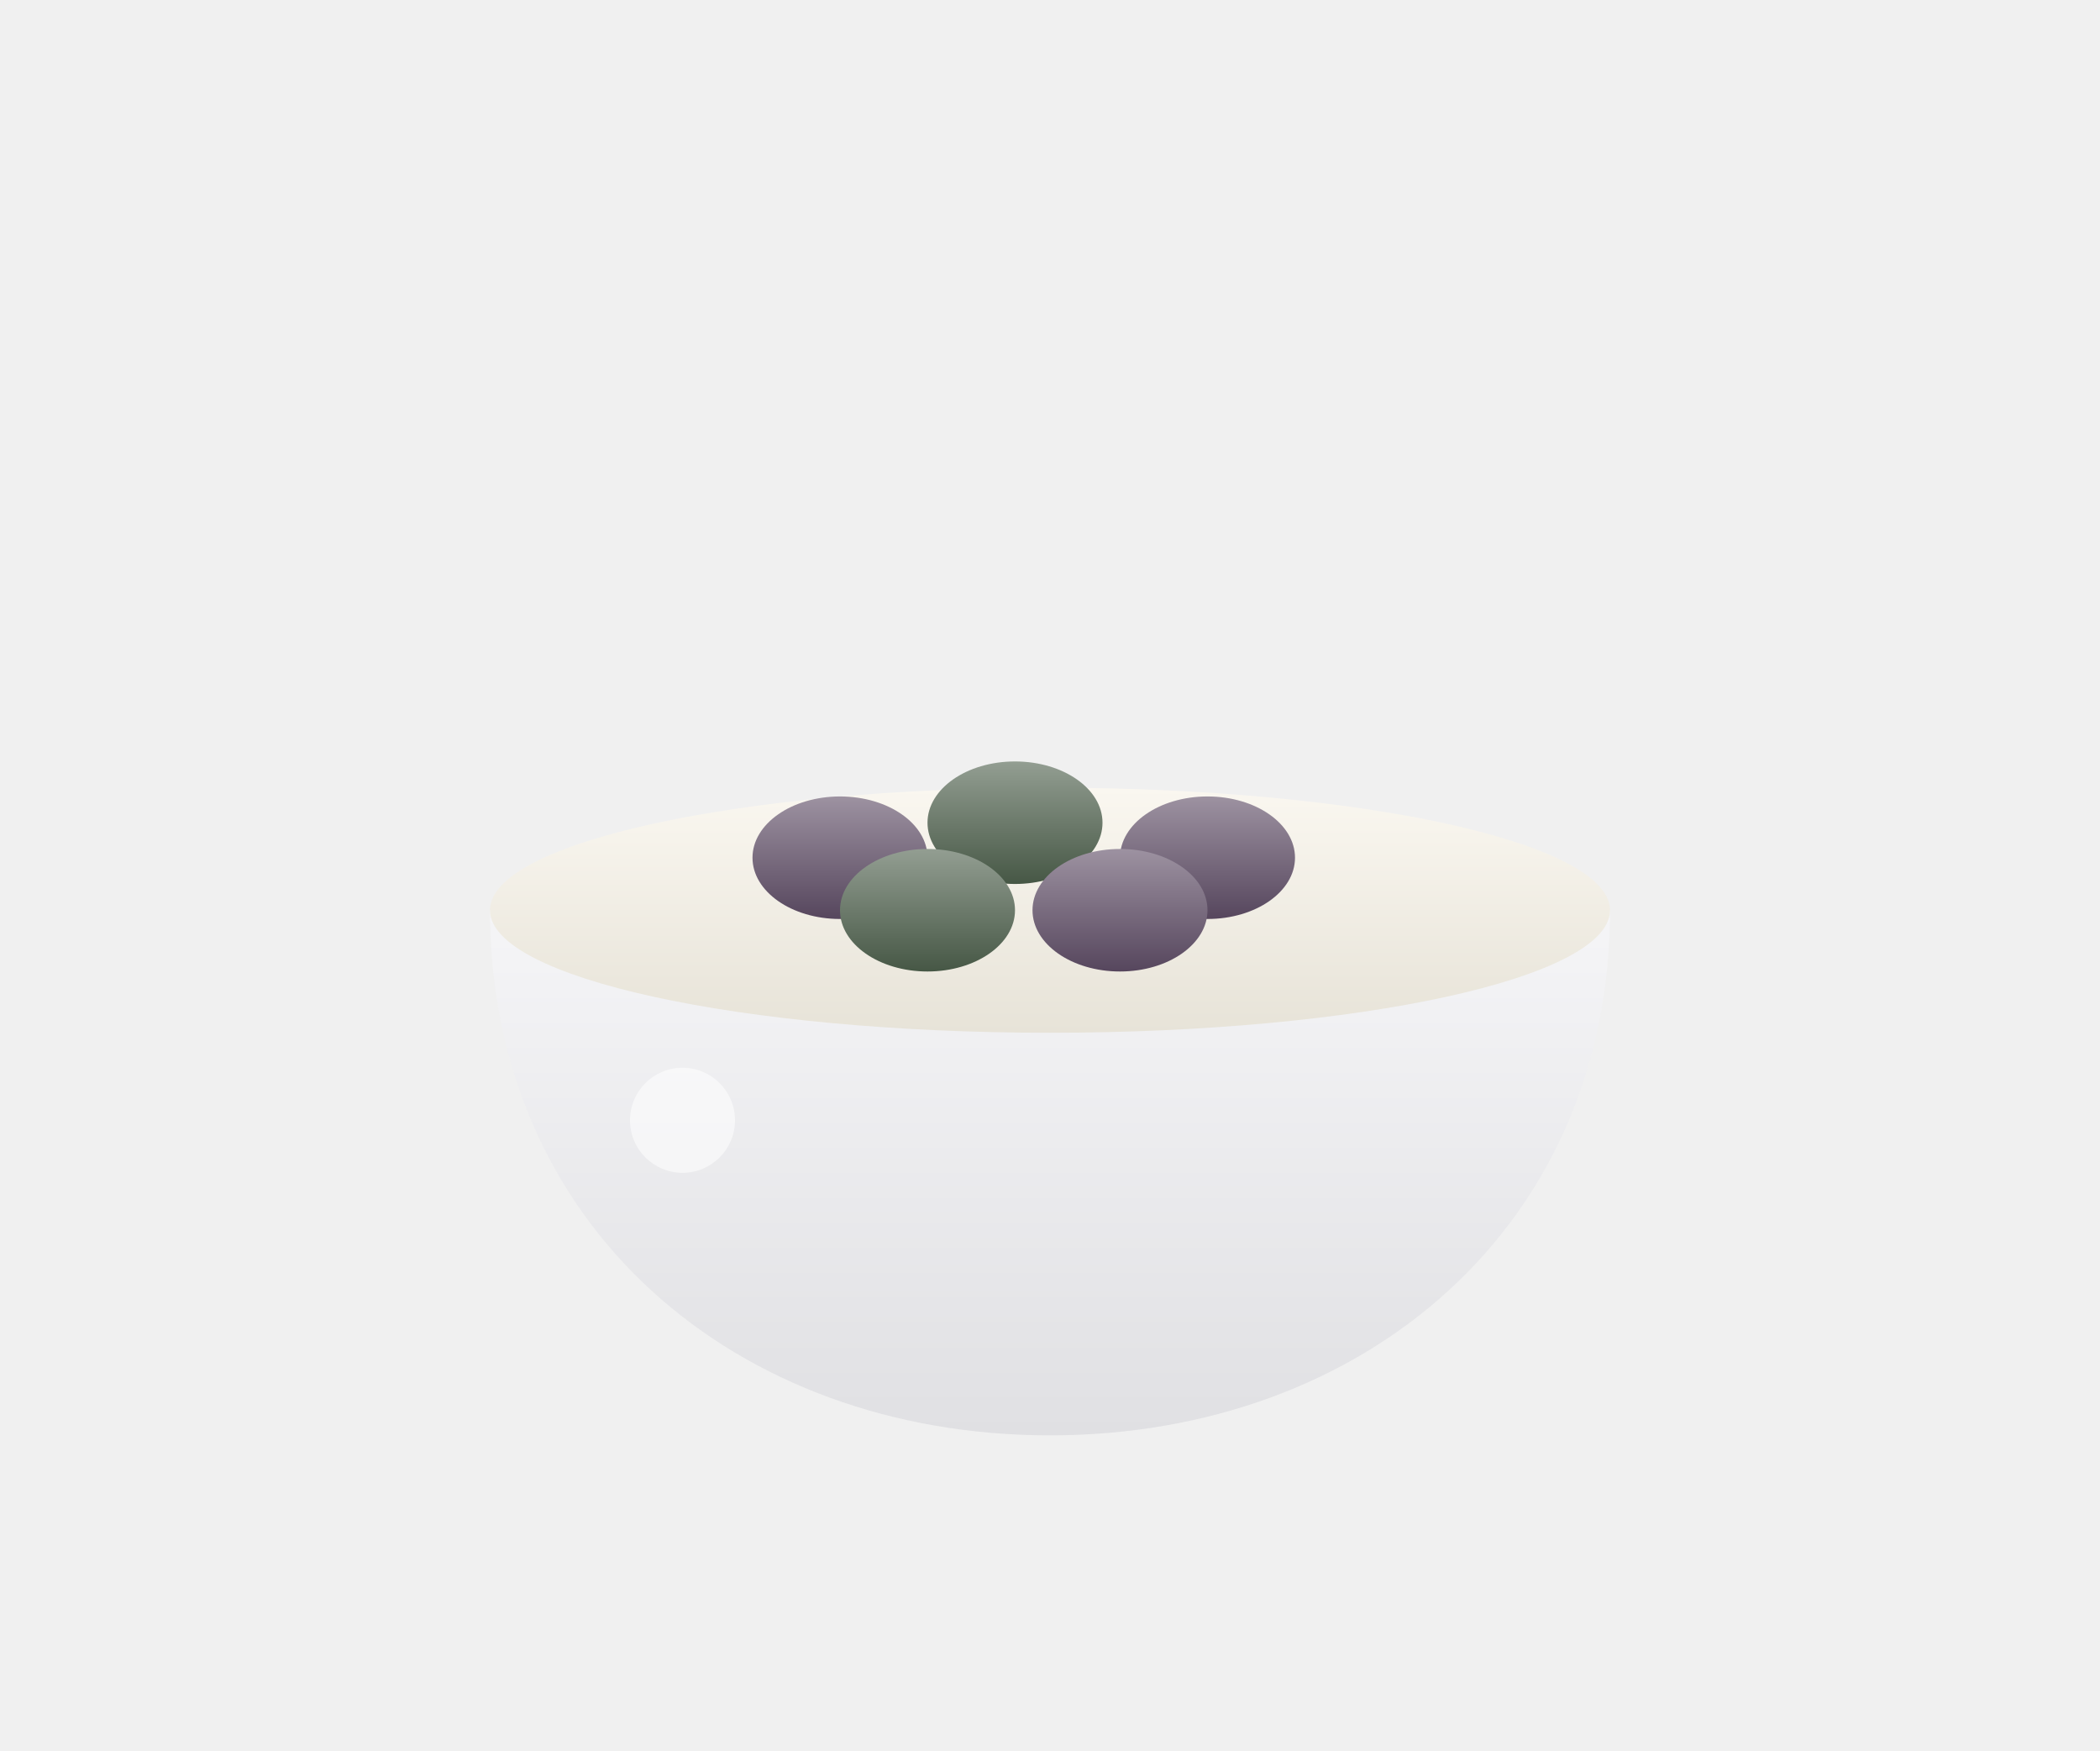
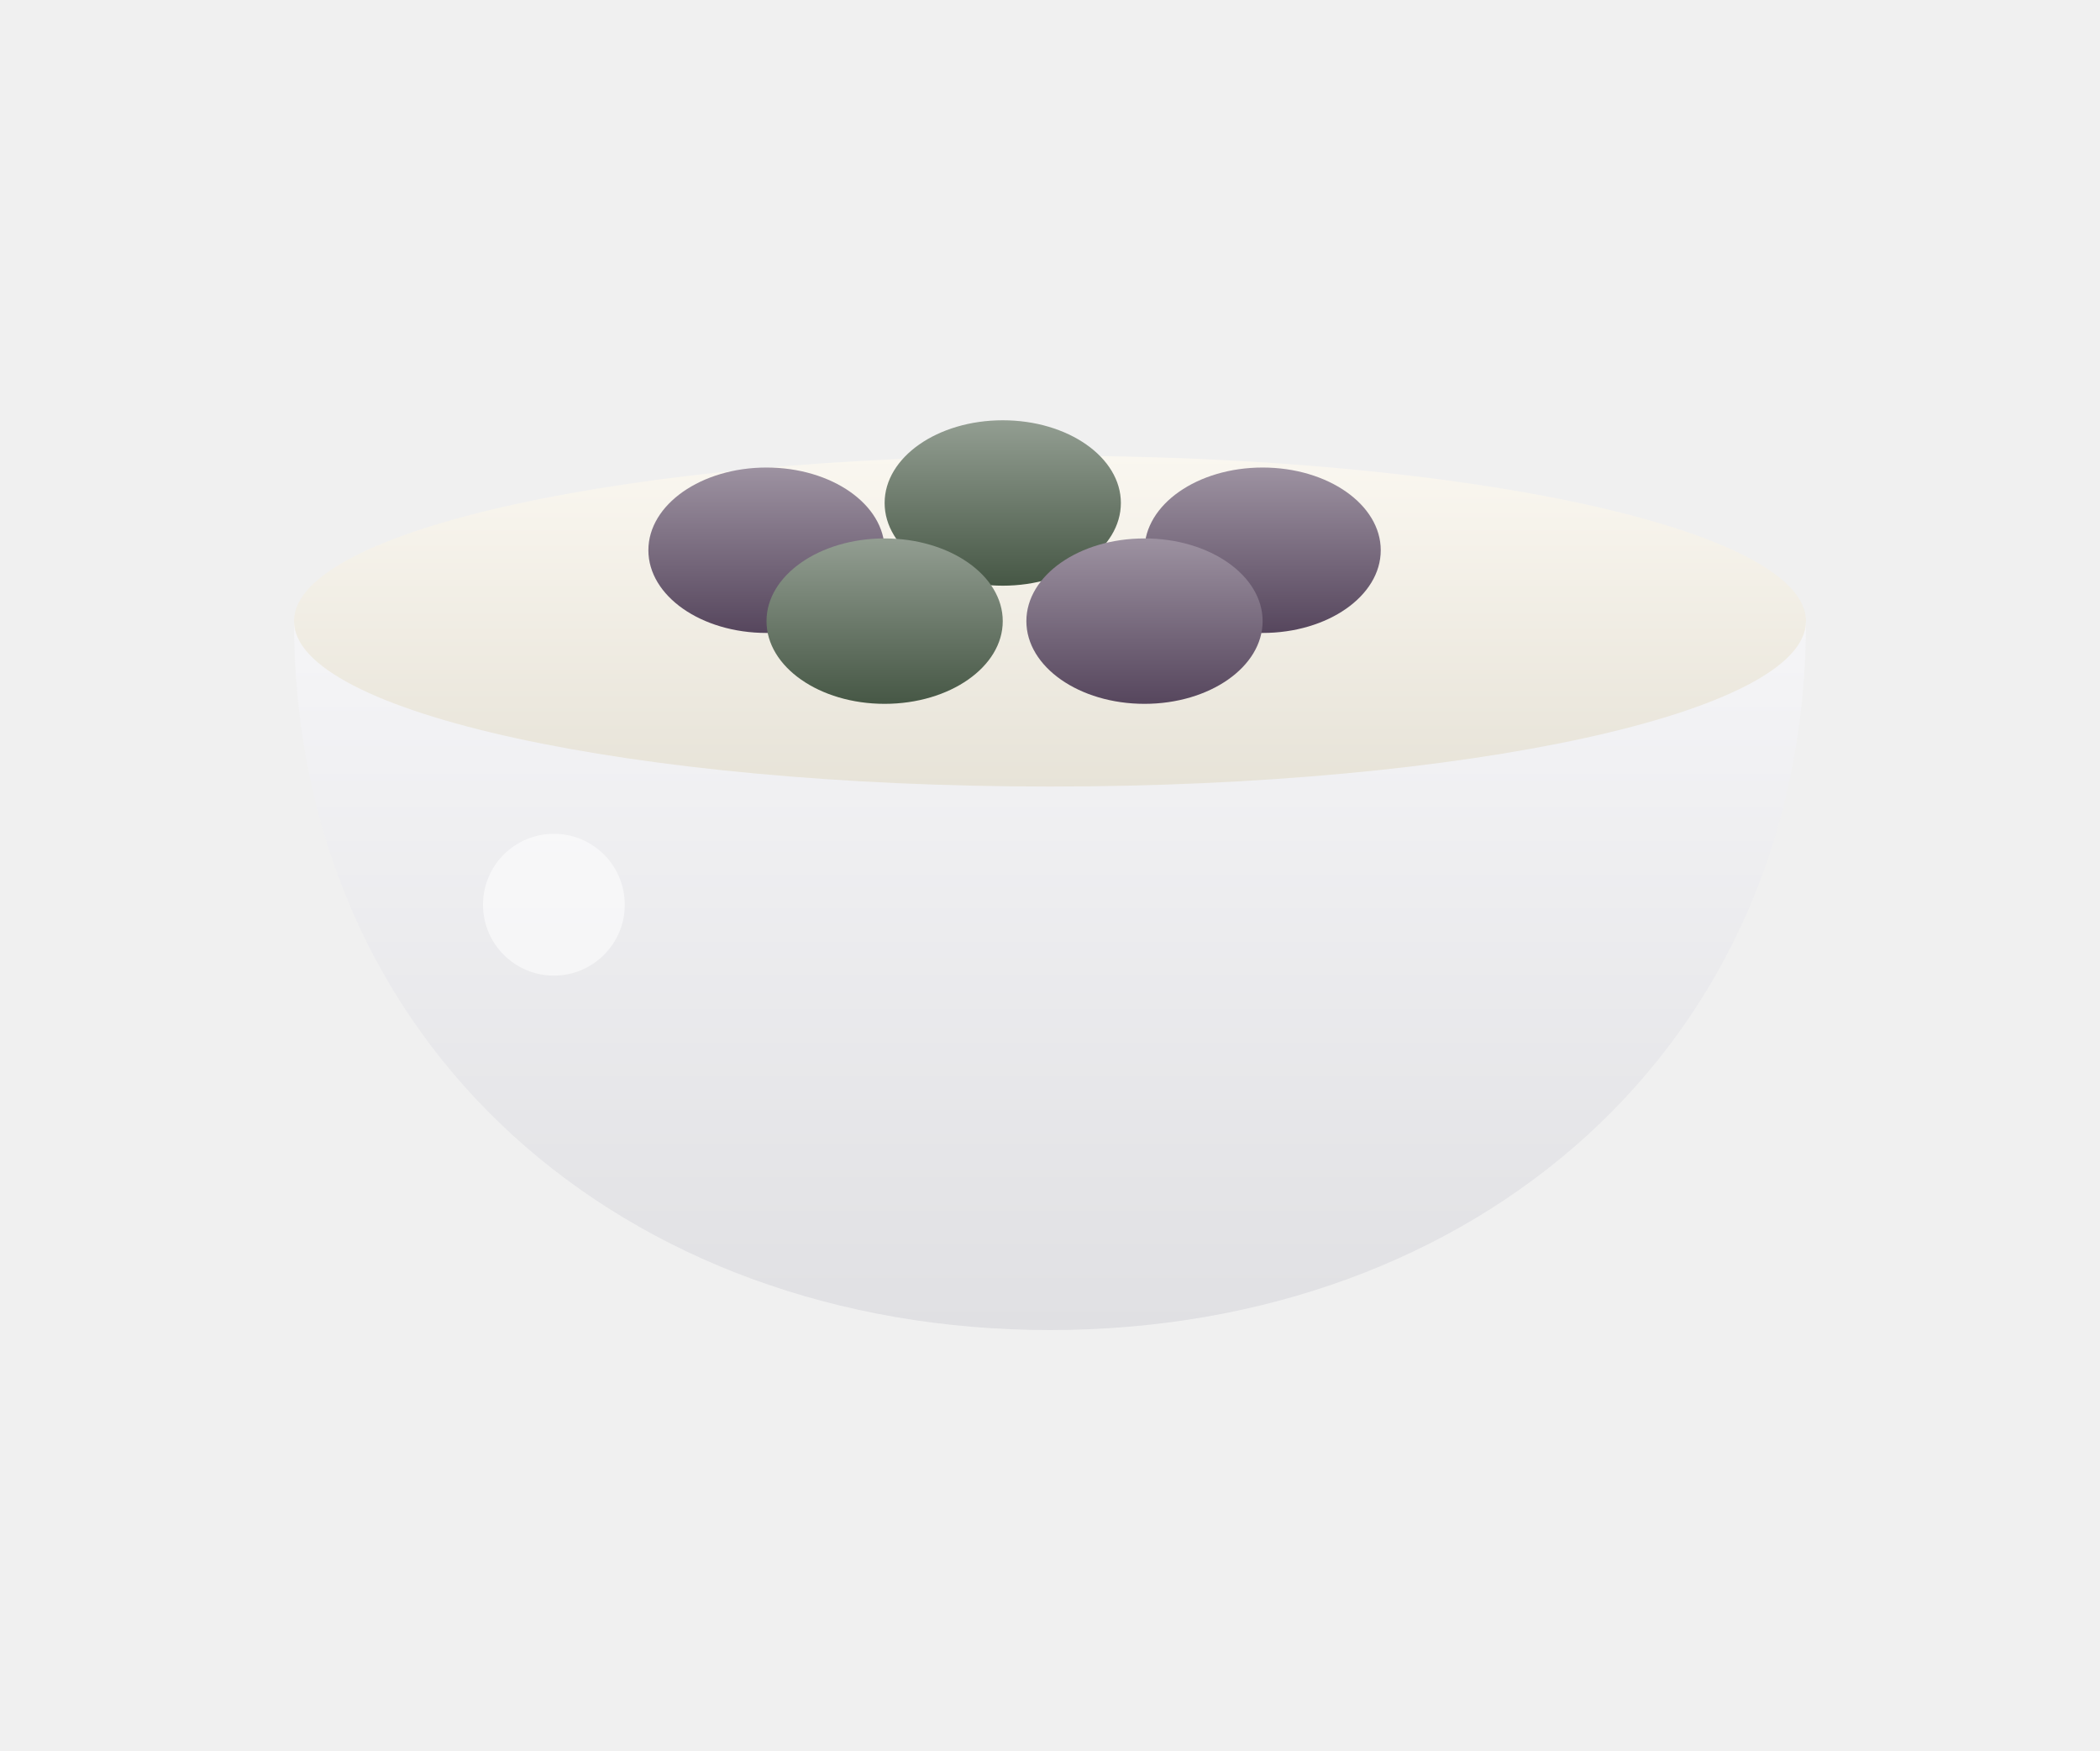
- <svg xmlns="http://www.w3.org/2000/svg" viewBox="0 0 240 200" width="240" height="200">
+ <svg xmlns="http://www.w3.org/2000/svg" viewBox="31.11 51.43 177.78 148.15" width="240" height="200">
  <defs>
    <linearGradient id="n8foodolives1" x1="0" y1="0" x2="0" y2="1">
      <stop offset="0" stop-color="#f5f5f7" />
      <stop offset="1" stop-color="#e0e0e3" />
    </linearGradient>
    <linearGradient id="n8foodolives2" x1="0" y1="0" x2="0" y2="1">
      <stop offset="0" stop-color="#faf7f0" />
      <stop offset="1" stop-color="#e7e3d8" />
    </linearGradient>
    <linearGradient id="n8foodolives3" x1="0" y1="0" x2="0" y2="1">
      <stop offset="0" stop-color="#9d92a1" />
      <stop offset="1" stop-color="#56465d" />
    </linearGradient>
    <linearGradient id="n8foodolives4" x1="0" y1="0" x2="0" y2="1">
      <stop offset="0" stop-color="#939e92" />
      <stop offset="1" stop-color="#465745" />
    </linearGradient>
    <linearGradient id="n8foodolives5" x1="0" y1="0" x2="0" y2="1">
      <stop offset="0" stop-color="#9d92a1" />
      <stop offset="1" stop-color="#56465d" />
    </linearGradient>
    <linearGradient id="n8foodolives6" x1="0" y1="0" x2="0" y2="1">
      <stop offset="0" stop-color="#939e92" />
      <stop offset="1" stop-color="#465745" />
    </linearGradient>
    <linearGradient id="n8foodolives7" x1="0" y1="0" x2="0" y2="1">
      <stop offset="0" stop-color="#9d92a1" />
      <stop offset="1" stop-color="#56465d" />
    </linearGradient>
  </defs>
  <path d="M56 104h128c0 36-28 60-64 60s-64-24-64-60z" fill="url(#n8foodolives1)" />
  <ellipse cx="120" cy="104" rx="64" ry="14" fill="url(#n8foodolives2)" />
  <ellipse cx="96" cy="98" rx="10" ry="7" fill="url(#n8foodolives3)" />
  <ellipse cx="116" cy="94" rx="10" ry="7" fill="url(#n8foodolives4)" />
  <ellipse cx="138" cy="98" rx="10" ry="7" fill="url(#n8foodolives5)" />
  <ellipse cx="106" cy="104" rx="10" ry="7" fill="url(#n8foodolives6)" />
  <ellipse cx="128" cy="104" rx="10" ry="7" fill="url(#n8foodolives7)" />
  <circle cx="78" cy="128" r="6" fill="#fff" opacity=".55" />
</svg>
